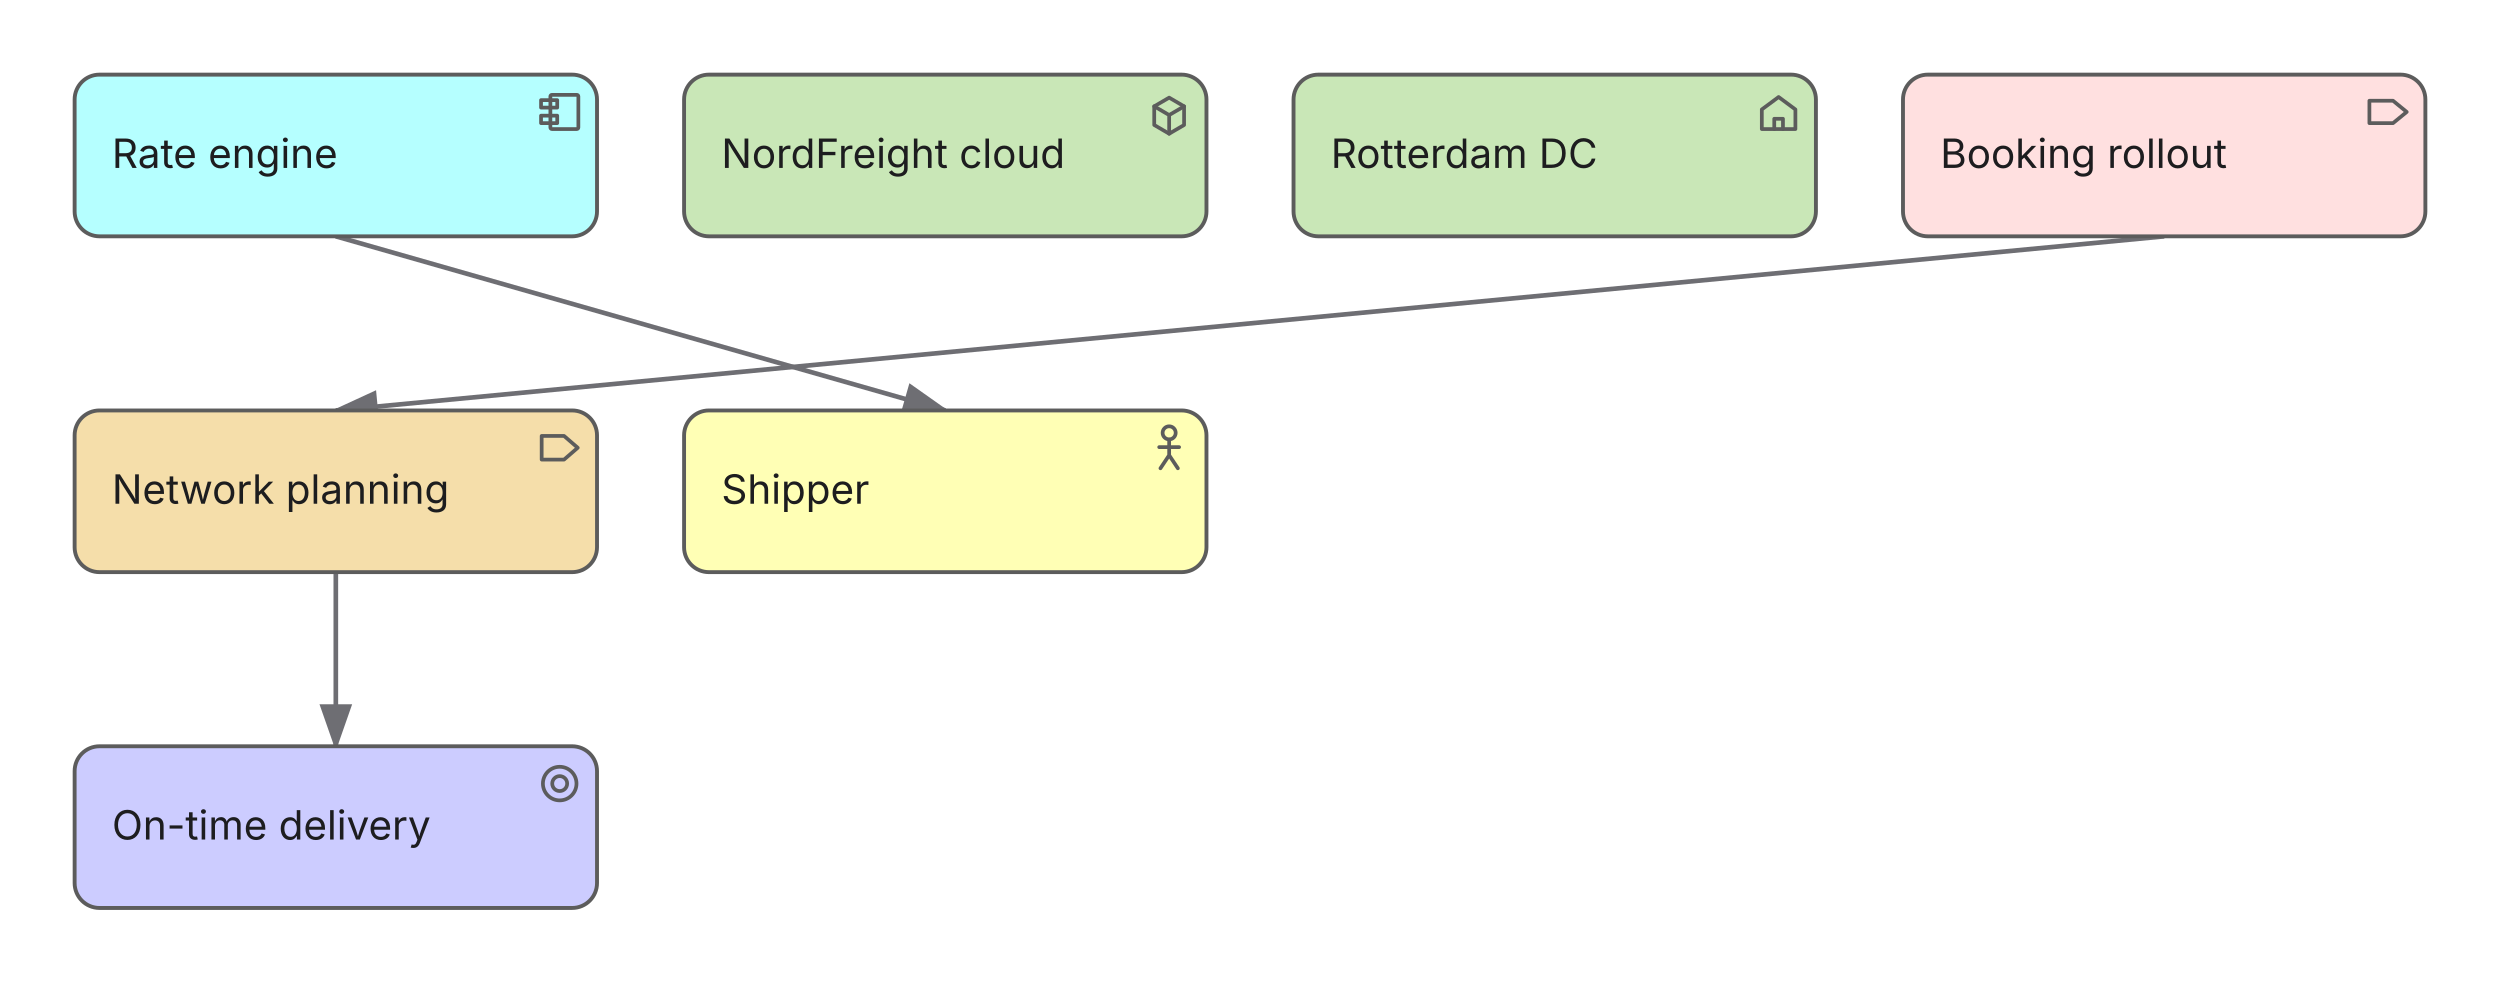
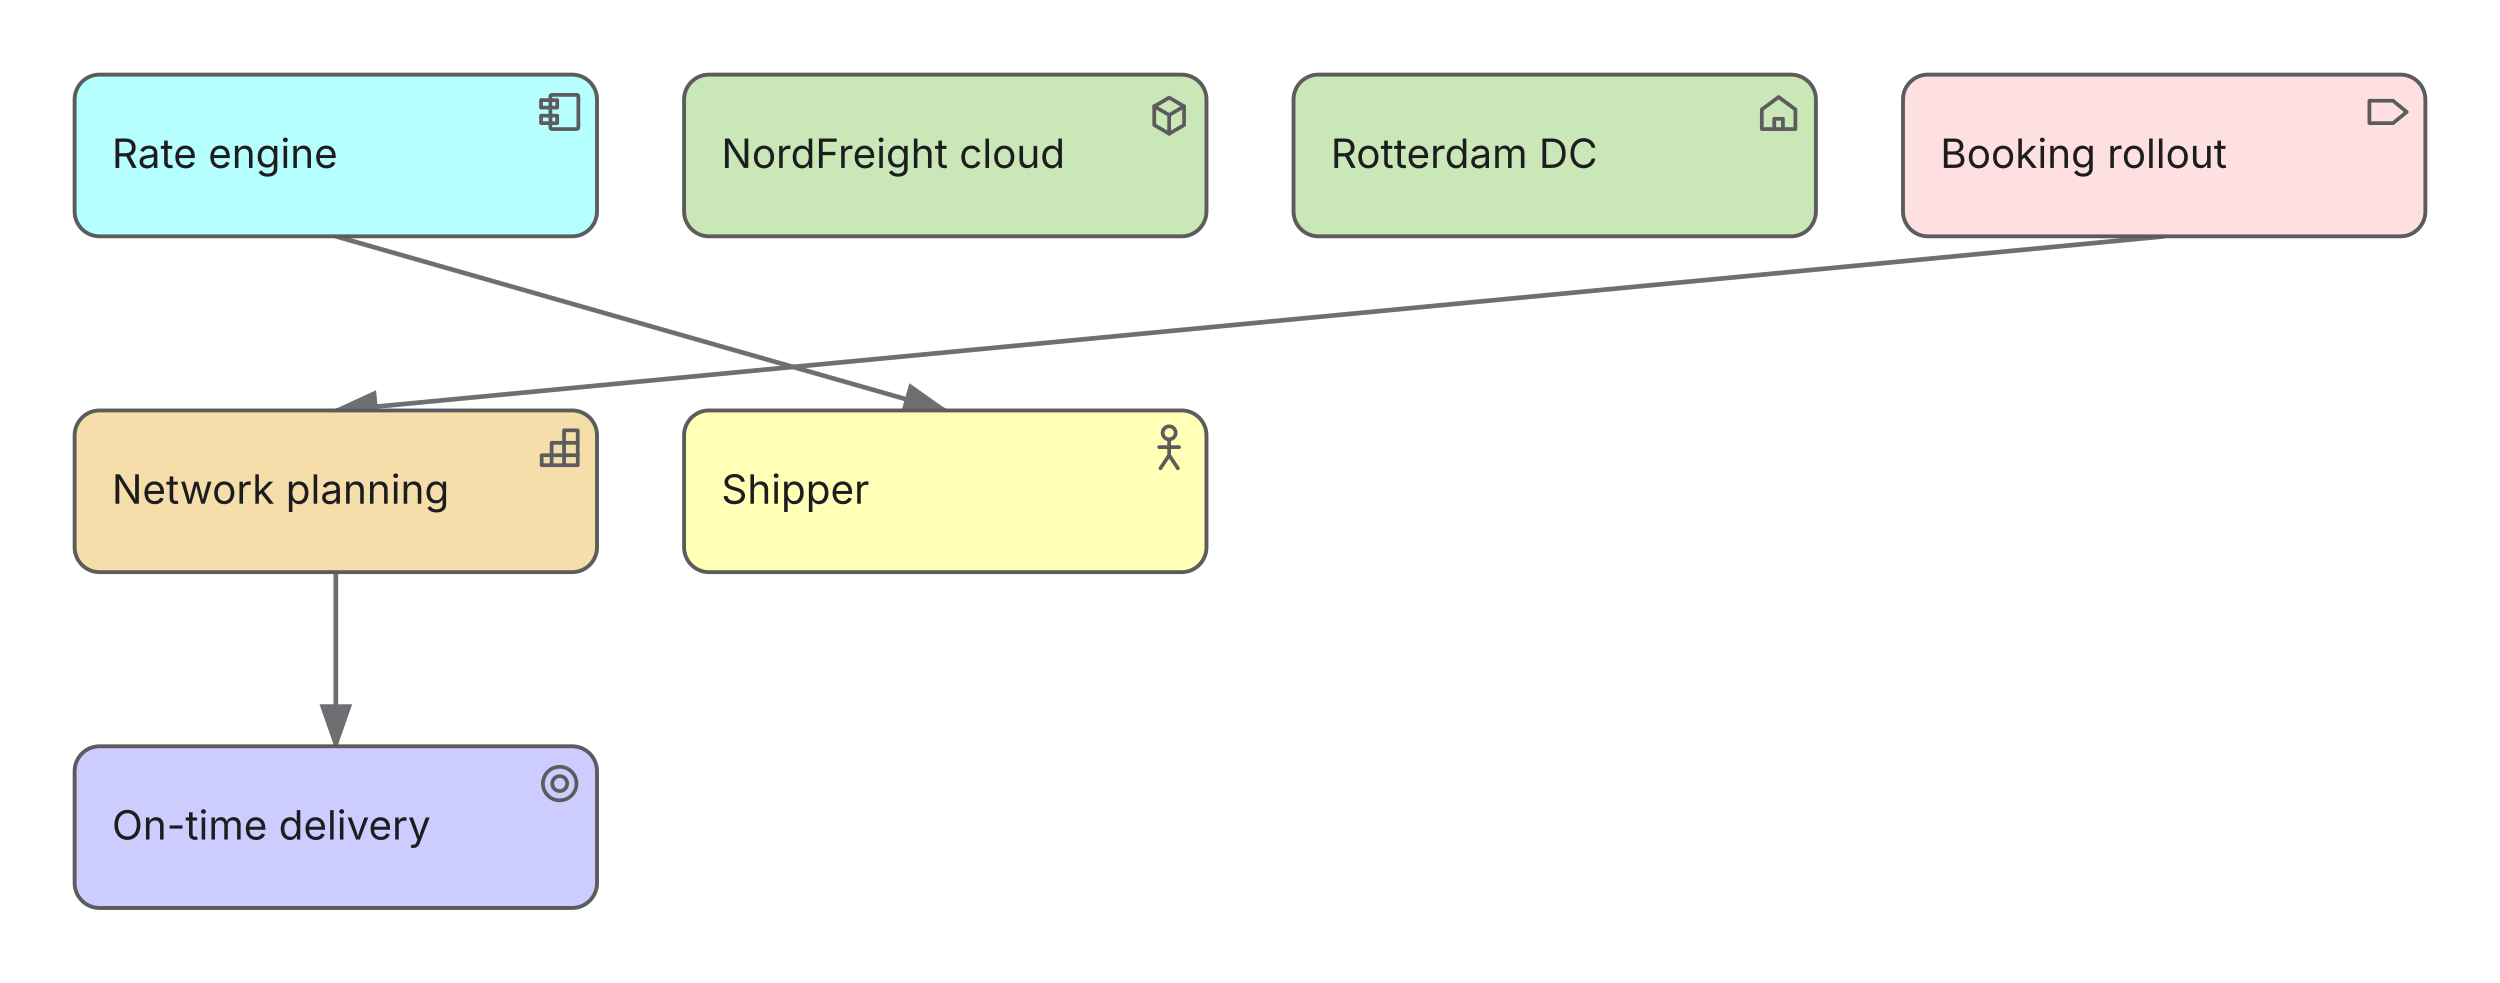
<svg xmlns="http://www.w3.org/2000/svg" width="804" height="316" viewBox="0 0 804 316" data-view="catalogue-layers" data-layout="tb" data-nesting="beside" role="img" aria-label="ArchiMate layers sample">
  <defs>
    <marker id="arrow-catalogue-layers" markerWidth="10" markerHeight="7" refX="9" refY="3.5" orient="auto">
      <polygon points="0 0, 10 3.5, 0 7" fill="#6e6e73" />
    </marker>
  </defs>
  <g class="edges">
    <g data-edge-id="planning-&gt;onTime:realizes">
      <line x1="108" y1="184" x2="108" y2="240" stroke="#6e6e73" stroke-width="1.5" marker-end="url(#arrow-catalogue-layers)" />
    </g>
    <g data-edge-id="rates-&gt;shipper:serves">
      <line x1="108" y1="76" x2="304" y2="132" stroke="#6e6e73" stroke-width="1.5" marker-end="url(#arrow-catalogue-layers)" />
    </g>
    <g data-edge-id="rollout-&gt;planning:realizes">
      <line x1="696" y1="76" x2="108" y2="132" stroke="#6e6e73" stroke-width="1.5" marker-end="url(#arrow-catalogue-layers)" />
    </g>
  </g>
  <g class="nodes">
    <g data-node-id="planning" data-keyword="capability" data-layer="strategy" data-icon="capability" transform="translate(24 132)">
      <rect width="168" height="52" rx="8" fill="#F5DEAA" stroke="#5C5C5C" stroke-width="1.25" />
      <g class="type-icon" data-icon="capability" transform="translate(148 4)" fill="none" stroke="#5C5C5C" color="#5C5C5C" stroke-width="1.2" stroke-linecap="round" stroke-linejoin="round">
-         <path d="M2.2 4.2 H9.4 L13.8 8 L9.4 11.8 H2.2 Z" />
+         <path d="M2.2 13.6 H13.8 V2.4 H9.4 V6.4 H5.4 V10.4 H2.2 Z" />
+         <path d="M5.4 13.6 V10.4 M9.4 13.6 V6.4 M5.4 10.4 H13.8 M9.4 6.4 H13.8" />
      </g>
      <text x="12" y="30" fill="#1d1d1f" font-size="13" font-family="-apple-system, BlinkMacSystemFont, sans-serif">Network planning</text>
    </g>
    <g data-node-id="onTime" data-keyword="goal" data-layer="motivation" data-icon="goal" transform="translate(24 240)">
      <rect width="168" height="52" rx="8" fill="#CCCCFF" stroke="#5C5C5C" stroke-width="1.25" />
      <g class="type-icon" data-icon="goal" transform="translate(148 4)" fill="none" stroke="#5C5C5C" color="#5C5C5C" stroke-width="1.2" stroke-linecap="round" stroke-linejoin="round">
        <circle cx="8" cy="8" r="5.4" />
        <circle cx="8" cy="8" r="2.4" />
      </g>
      <text x="12" y="30" fill="#1d1d1f" font-size="13" font-family="-apple-system, BlinkMacSystemFont, sans-serif">On-time delivery</text>
    </g>
    <g data-node-id="shipper" data-keyword="businessActor" data-layer="business" data-icon="stick-figure" transform="translate(220 132)">
      <rect width="168" height="52" rx="8" fill="#FFFFB5" stroke="#5C5C5C" stroke-width="1.25" />
      <g class="type-icon" data-icon="stick-figure" transform="translate(148 4)" fill="none" stroke="#5C5C5C" color="#5C5C5C" stroke-width="1.2" stroke-linecap="round" stroke-linejoin="round">
        <circle cx="8" cy="3.2" r="2.1" />
        <path d="M8 5.4 V10.4 M4.8 7.8 H11.2 M8 10.4 L5.2 14.6 M8 10.4 L10.8 14.6" />
      </g>
      <text x="12" y="30" fill="#1d1d1f" font-size="13" font-family="-apple-system, BlinkMacSystemFont, sans-serif">Shipper</text>
    </g>
    <g data-node-id="rates" data-keyword="applicationComponent" data-layer="application" data-icon="component" transform="translate(24 24)">
      <rect width="168" height="52" rx="8" fill="#B5FFFF" stroke="#5C5C5C" stroke-width="1.25" />
      <g class="type-icon" data-icon="component" transform="translate(148 4)" fill="none" stroke="#5C5C5C" color="#5C5C5C" stroke-width="1.2" stroke-linecap="round" stroke-linejoin="round">
        <rect x="5" y="2.5" width="9" height="11" rx="0.5" />
        <rect x="2" y="4.2" width="5.2" height="2.4" />
        <rect x="2" y="9.2" width="5.2" height="2.4" />
      </g>
      <text x="12" y="30" fill="#1d1d1f" font-size="13" font-family="-apple-system, BlinkMacSystemFont, sans-serif">Rate engine</text>
    </g>
    <g data-node-id="cloud" data-keyword="node" data-layer="technology" data-icon="node" transform="translate(220 24)">
      <rect width="168" height="52" rx="8" fill="#C9E7B7" stroke="#5C5C5C" stroke-width="1.25" />
      <g class="type-icon" data-icon="node" transform="translate(148 4)" fill="none" stroke="#5C5C5C" color="#5C5C5C" stroke-width="1.2" stroke-linecap="round" stroke-linejoin="round">
        <path d="M3.2 6.2 L8 3.4 L12.8 6.2 V12.2 L8 15 L3.2 12.2 Z" />
        <path d="M3.2 6.2 L8 9 L12.8 6.2 M8 9 V15" />
      </g>
      <text x="12" y="30" fill="#1d1d1f" font-size="13" font-family="-apple-system, BlinkMacSystemFont, sans-serif">NordFreight cloud</text>
    </g>
    <g data-node-id="rotterdam" data-keyword="facility" data-layer="physical" data-icon="facility" transform="translate(416 24)">
      <rect width="168" height="52" rx="8" fill="#C9E7B7" stroke="#5C5C5C" stroke-width="1.25" />
      <g class="type-icon" data-icon="facility" transform="translate(148 4)" fill="none" stroke="#5C5C5C" color="#5C5C5C" stroke-width="1.2" stroke-linecap="round" stroke-linejoin="round">
        <path d="M2.6 13.5 H13.4 V7.2 L8 3.2 L2.6 7.2 Z" />
        <path d="M6.6 13.5 V10.2 H9.4 V13.5" />
      </g>
      <text x="12" y="30" fill="#1d1d1f" font-size="13" font-family="-apple-system, BlinkMacSystemFont, sans-serif">Rotterdam DC</text>
    </g>
    <g data-node-id="rollout" data-keyword="workPackage" data-layer="implementation" data-icon="work-package" transform="translate(612 24)">
      <rect width="168" height="52" rx="8" fill="#FFE0E0" stroke="#5C5C5C" stroke-width="1.25" />
      <g class="type-icon" data-icon="work-package" transform="translate(148 4)" fill="none" stroke="#5C5C5C" color="#5C5C5C" stroke-width="1.2" stroke-linecap="round" stroke-linejoin="round">
        <path d="M2 4.4 H9.6 L14 8 L9.6 11.6 H2 Z" />
      </g>
      <text x="12" y="30" fill="#1d1d1f" font-size="13" font-family="-apple-system, BlinkMacSystemFont, sans-serif">Booking rollout</text>
    </g>
  </g>
</svg>
